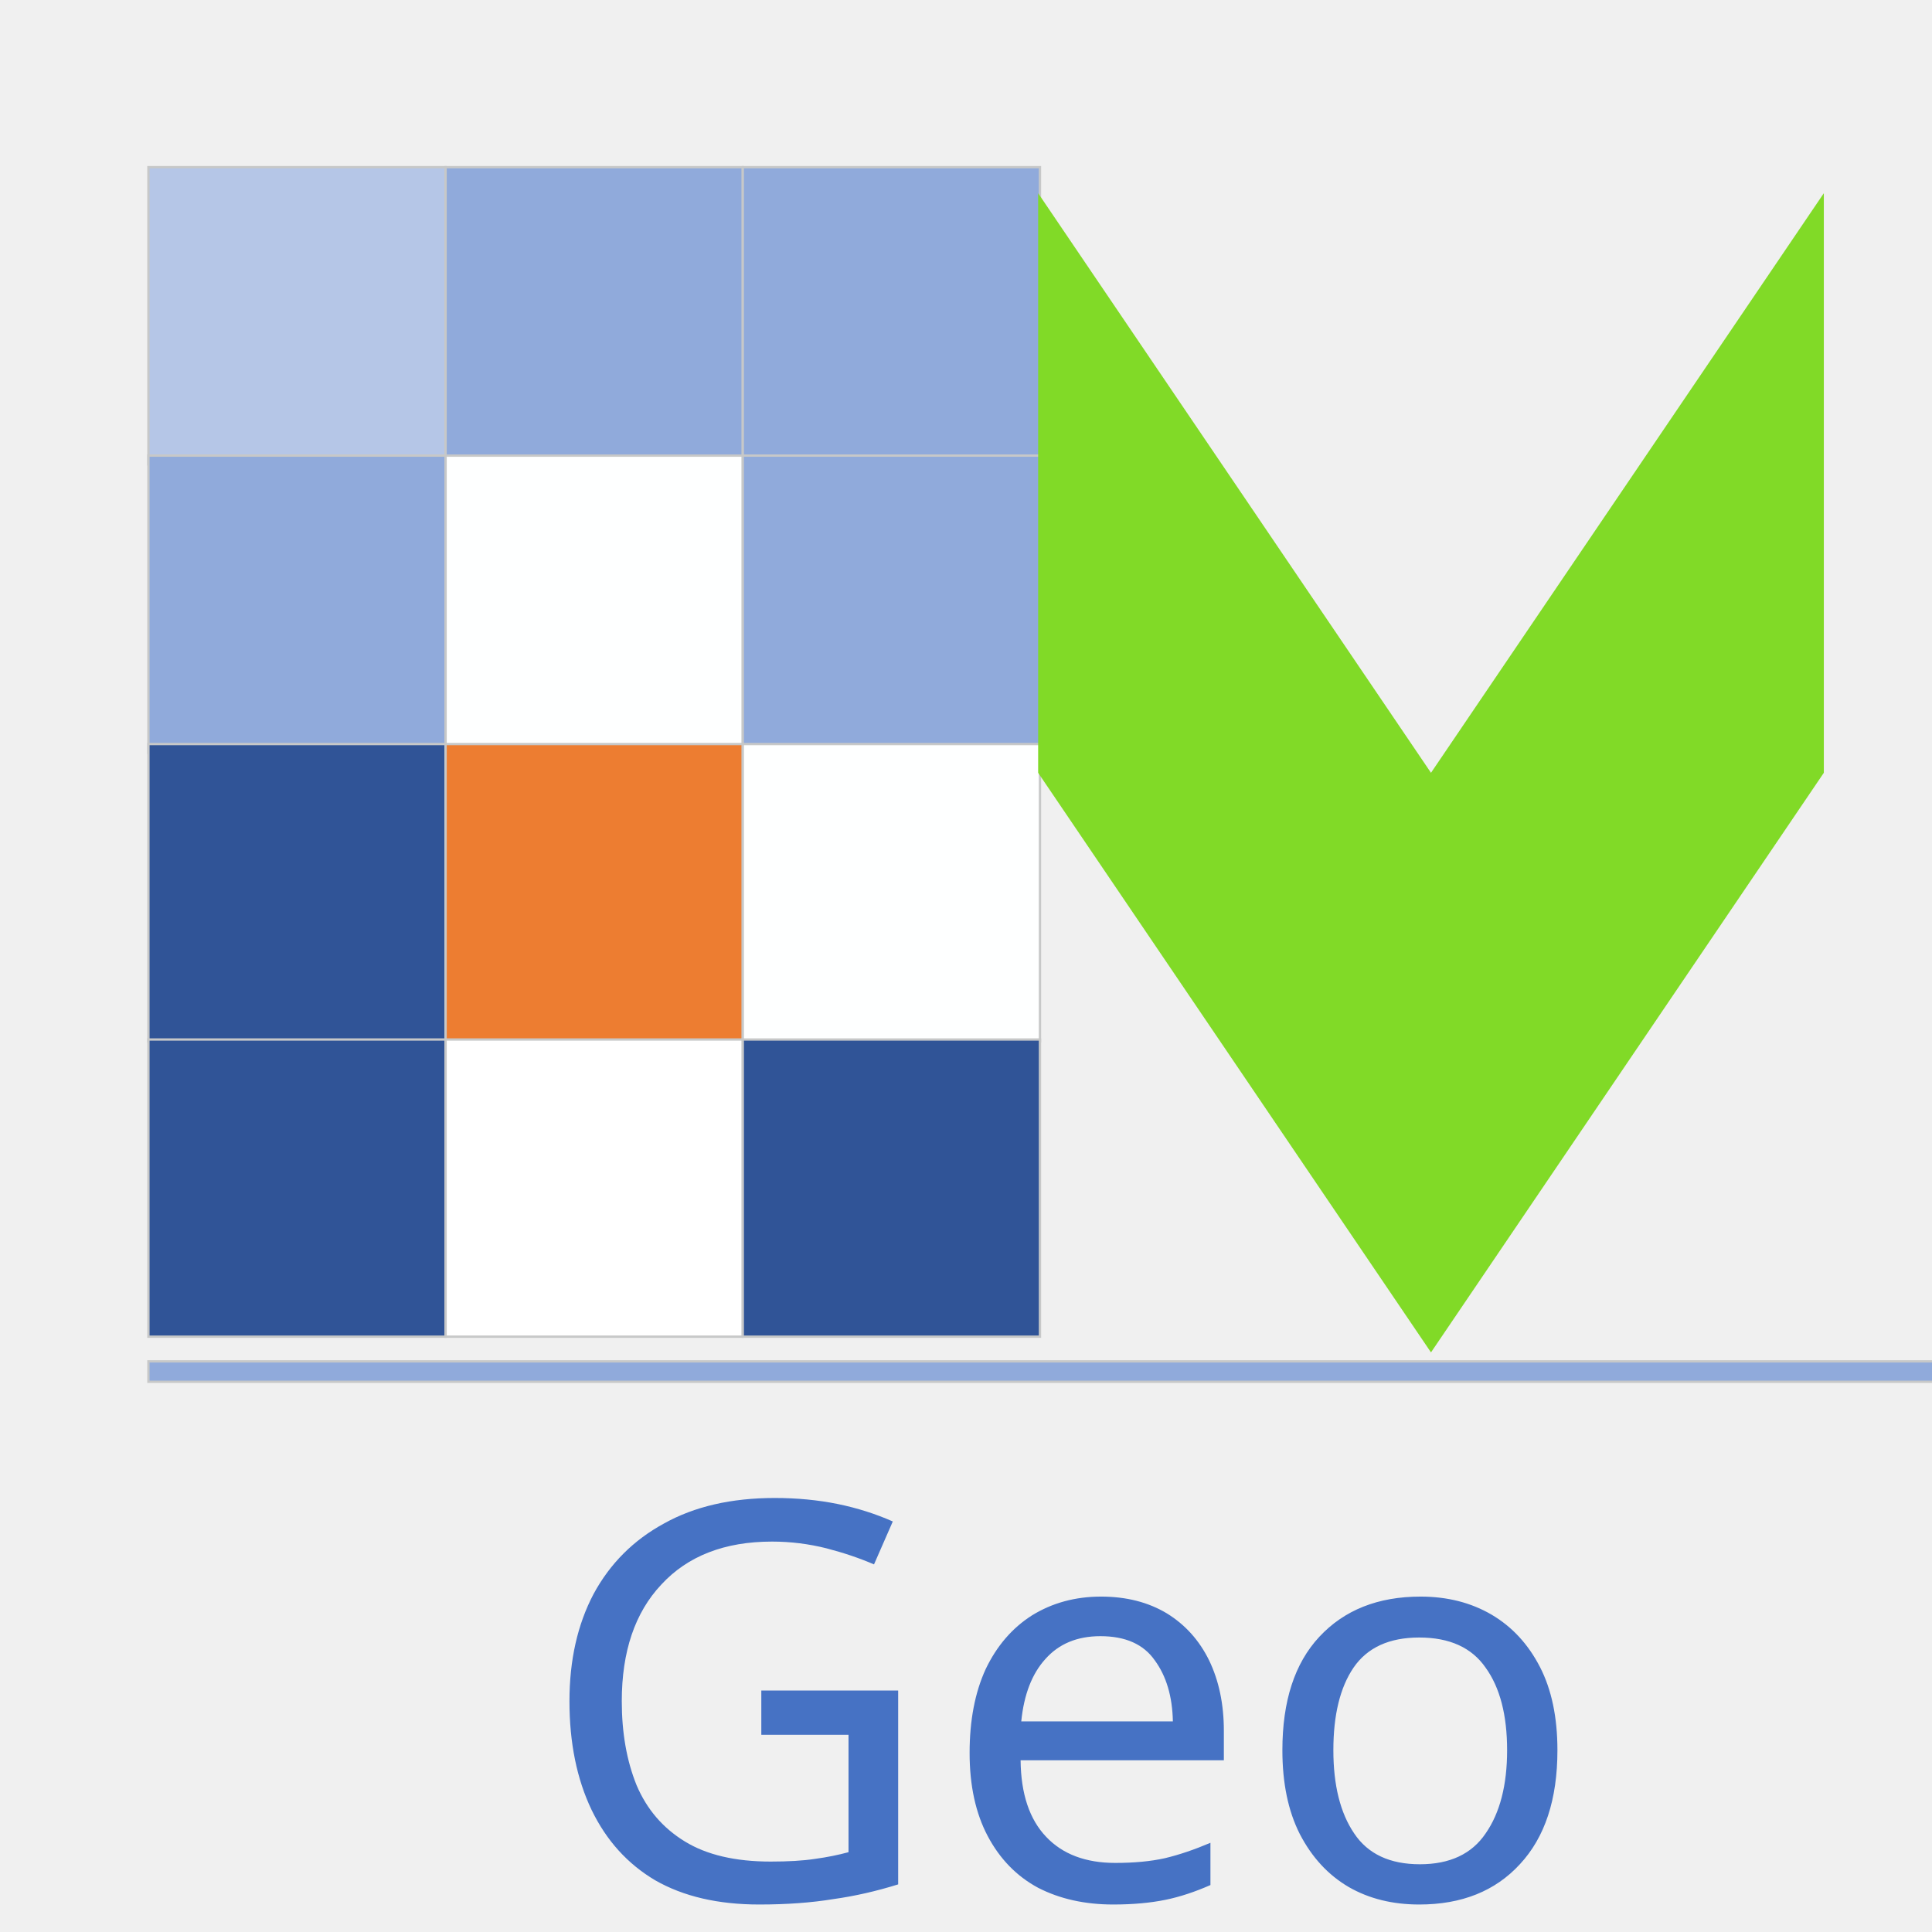
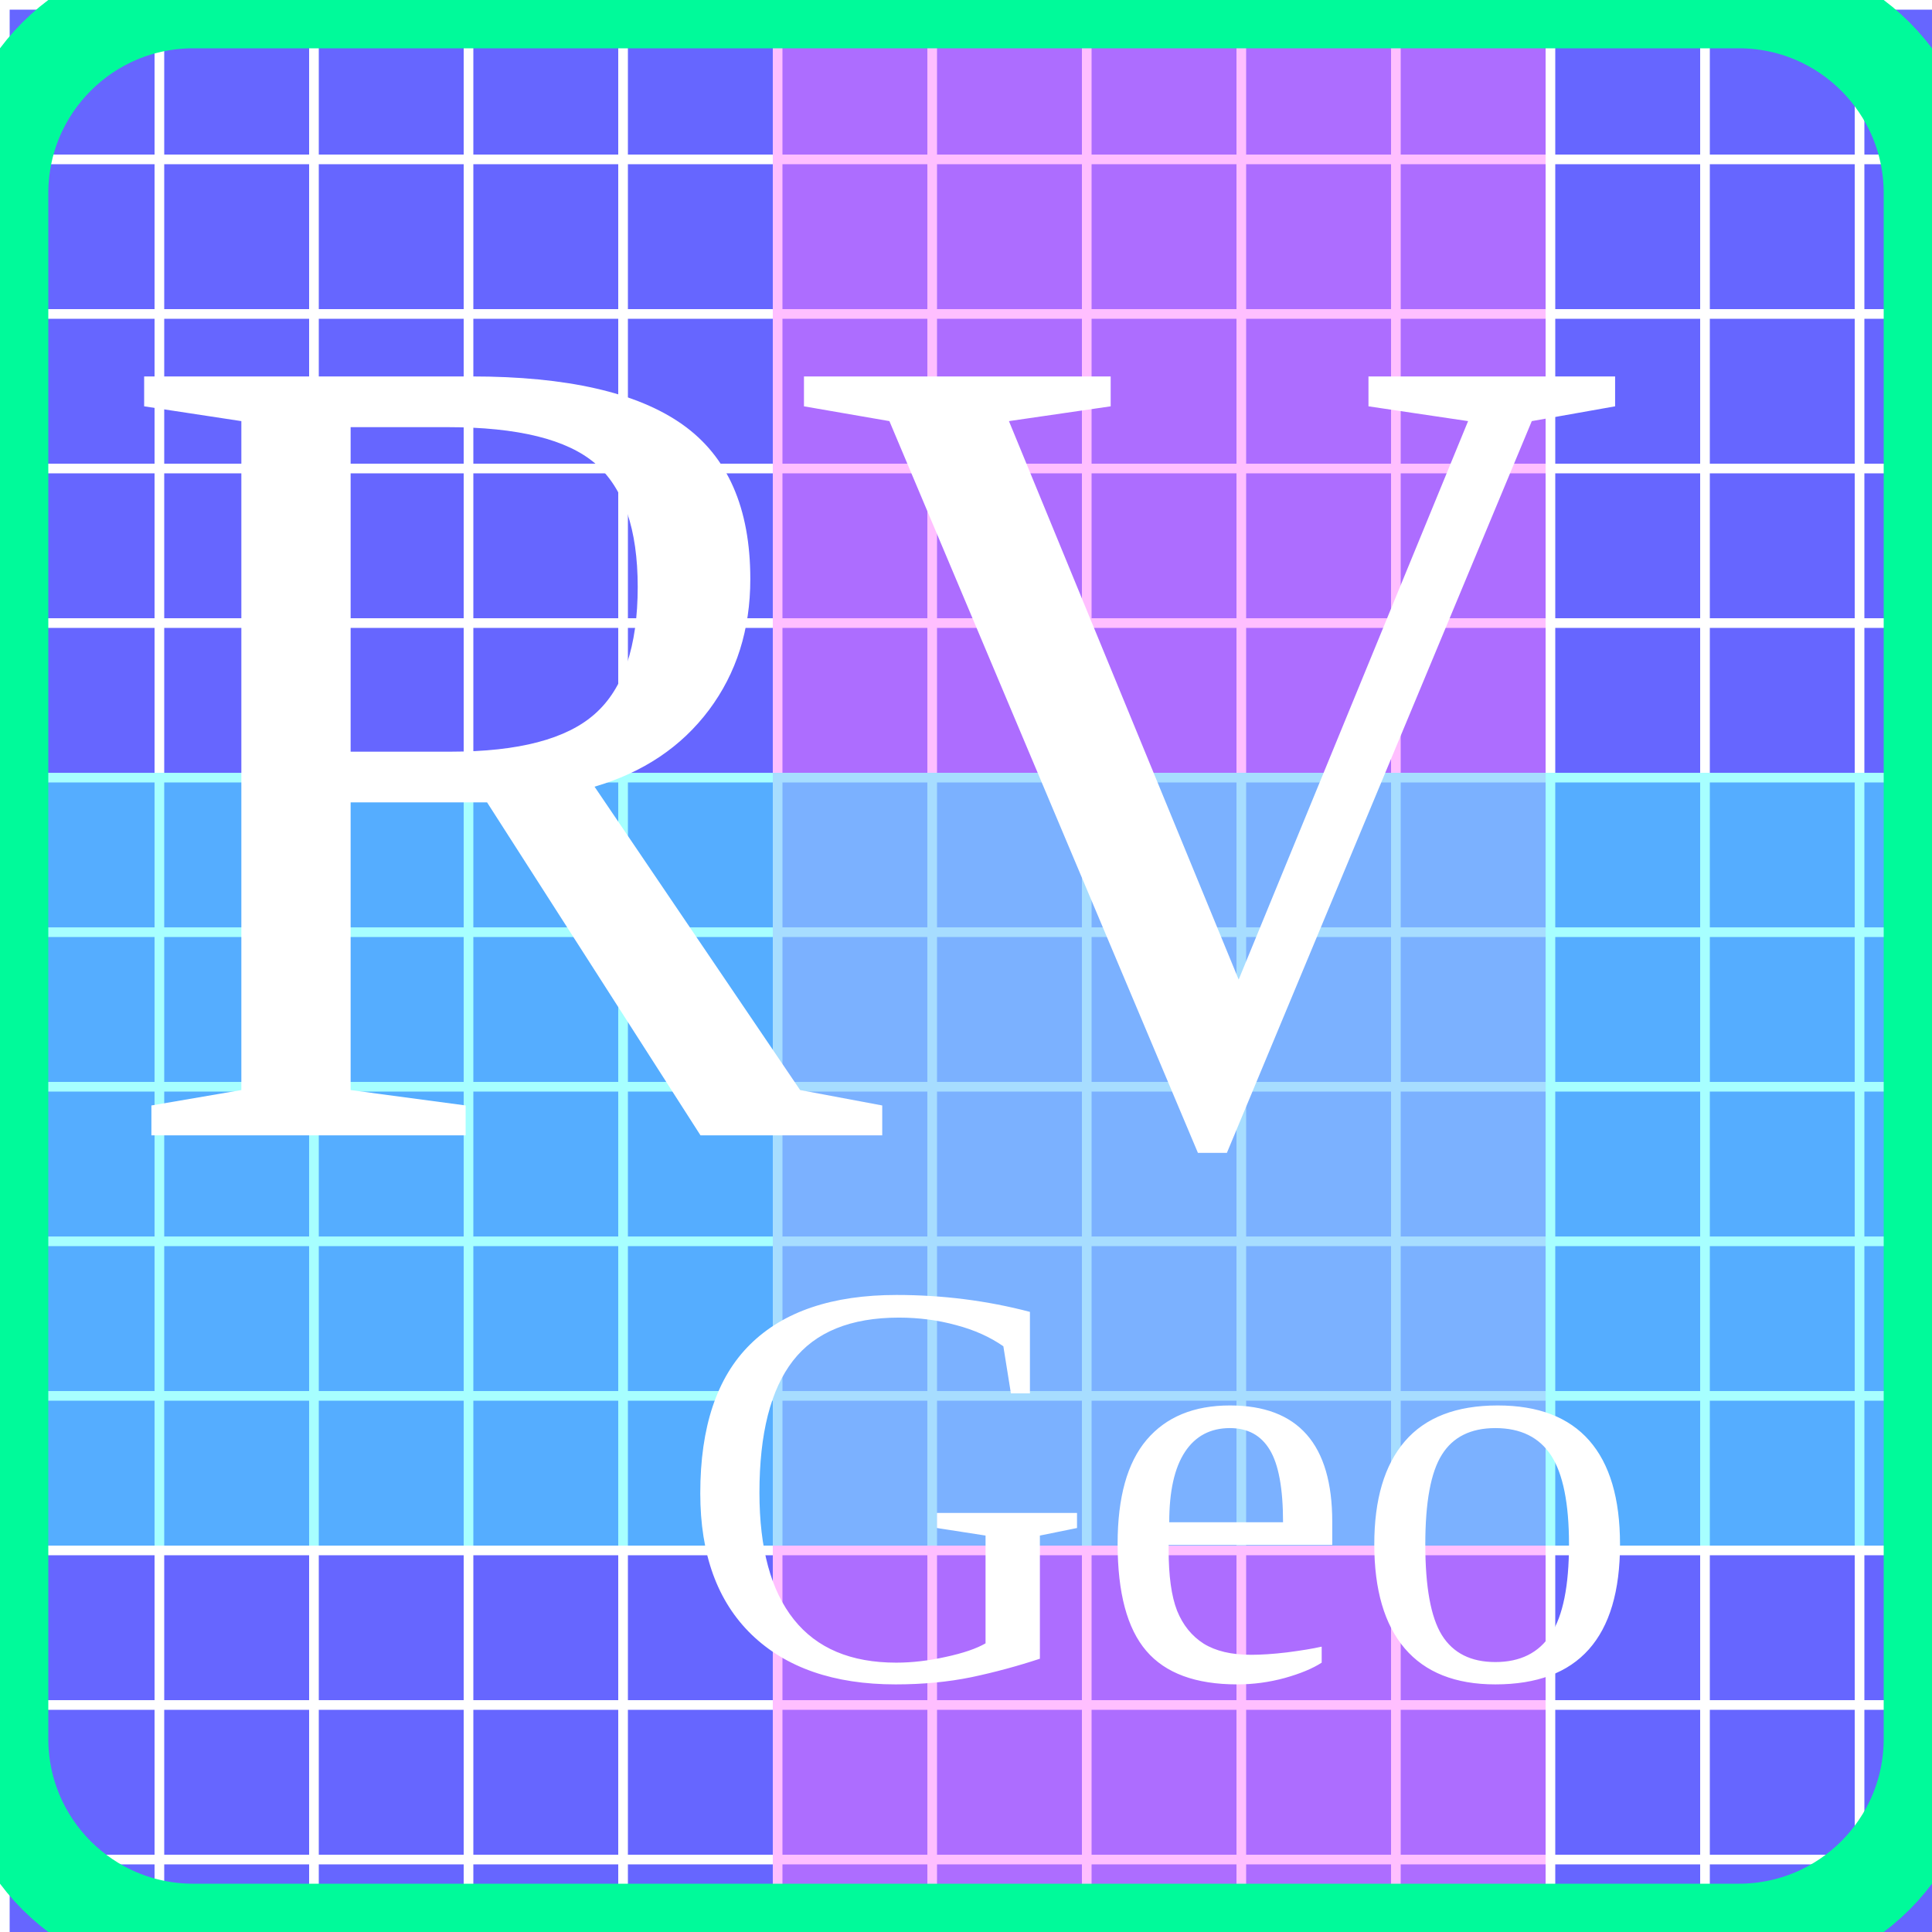
- <svg xmlns="http://www.w3.org/2000/svg" width="0.625in" height="0.625in" viewBox="0 0 45 45" xml:space="preserve" color-interpolation-filters="sRGB" class="st11">
+ <svg xmlns="http://www.w3.org/2000/svg" width="100" height="100">
+   <defs>
+     <pattern id="smallGrid" width="8" height="8" patternUnits="userSpaceOnUse">
+       <path d="M 8 0 L 0 0 0 8" fill="none" stroke="white" stroke-width="1" />
+     </pattern>
+     <pattern id="grid" width="80" height="80" patternUnits="userSpaceOnUse">
+       <rect width="80" height="80" fill="url(#smallGrid)" />
+       <rect width="80" height="80" fill="#f7f7" transform="translate(40, 0)" />
+       <rect width="80" height="80" fill="#4ff7" transform="translate(0, 40)" />
+     </pattern>
+   </defs>
+   <rect width="100%" height="100%" fill="#66f" />
+   <rect width="100%" height="100%" fill="url(#grid)" />
+   <text x="45%" y="45%" dominant-baseline="middle" text-anchor="middle" font-size="60" fill="#fff">RV</text>
+   <text x="60%" y="80%" dominant-baseline="middle" text-anchor="middle" font-size="30" fill="#fff">Geo</text>
+   <rect x="0" y="0" width="100%" height="100%" fill="none" stroke="MediumSpringGreen" stroke-width="5" rx="10" />
  <style type="text/css">
- 	
- 		.st1 {fill:#b5c6e7;stroke:#c7c8c8;stroke-width:0.054}
- 		.st2 {fill:#90aadb;stroke:#c7c8c8;stroke-width:0.054}
- 		.st3 {fill:#feffff;stroke:#c7c8c8;stroke-width:0.054}
- 		.st4 {fill:#305497;stroke:#c7c8c8;stroke-width:0.054}
- 		.st5 {fill:#ed7d31;stroke:#c7c8c8;stroke-width:0.054}
- 		.st6 {fill:#ffffff;stroke:#c7c8c8;stroke-width:0.054}
- 		.st7 {fill:none;stroke:none;stroke-width:0.054}
- 		.st8 {fill:none;stroke:none;stroke-linecap:butt;stroke-width:0.75}
- 		.st9 {fill:#4672c4;font-family:Calibri;font-size:1.076em}
- 		.st10 {fill:#81da27;stroke:none;stroke-linecap:round;stroke-linejoin:round;stroke-width:0.24}
- 		.st11 {fill:none;fill-rule:evenodd;font-size:12px;overflow:visible;stroke-linecap:square;stroke-miterlimit:3}
- 	
- 	</style>
-   <g>
-     <g id="group1-1" transform="translate(2.89906,13.7096)">
-       <g id="group2-2" transform="translate(0.557759,-47.8938)">
-         <g id="shape3-3">
-           <rect x="0" y="38.078" width="6.922" height="6.922" class="st1" />
-         </g>
-       </g>
-       <g id="group4-5" transform="translate(7.4796,-47.8938)">
-         <g id="shape5-6">
-           <rect x="0" y="38.078" width="6.922" height="6.922" class="st2" />
-         </g>
-       </g>
-       <g id="group6-8" transform="translate(14.4018,-47.8938)">
-         <g id="shape7-9">
-           <rect x="0" y="38.078" width="6.922" height="6.922" class="st2" />
-         </g>
-       </g>
-       <g id="group8-11" transform="translate(0.557759,-41.1754)">
-         <g id="shape9-12">
-           <rect x="0" y="38.078" width="6.922" height="6.922" class="st2" />
-         </g>
-       </g>
-       <g id="group10-14" transform="translate(7.4796,-41.1754)">
-         <g id="shape11-15">
-           <rect x="0" y="38.078" width="6.922" height="6.922" class="st3" />
-         </g>
-       </g>
-       <g id="group12-17" transform="translate(14.4018,-41.1754)">
-         <g id="shape13-18">
-           <rect x="0" y="38.078" width="6.922" height="6.922" class="st2" />
-         </g>
-       </g>
-       <g id="group14-20" transform="translate(0.557759,-34.4571)">
-         <g id="shape15-21">
-           <rect x="0" y="38.078" width="6.922" height="6.922" class="st4" />
-         </g>
-       </g>
-       <g id="group16-23" transform="translate(7.4796,-34.4571)">
-         <g id="shape17-24">
-           <rect x="0" y="38.078" width="6.922" height="6.922" class="st5" />
-         </g>
-       </g>
-       <g id="group18-26" transform="translate(14.4018,-34.4571)">
-         <g id="shape19-27">
-           <rect x="0" y="38.078" width="6.922" height="6.922" class="st3" />
-         </g>
-       </g>
-       <g id="group20-29" transform="translate(0.557759,-27.5758)">
-         <g id="shape21-30">
-           <rect x="0" y="38.078" width="6.922" height="6.922" class="st4" />
-         </g>
-       </g>
-       <g id="group22-32" transform="translate(7.4796,-27.5758)">
-         <g id="shape23-33">
-           <rect x="0" y="38.078" width="6.922" height="6.922" class="st6" />
-         </g>
-       </g>
-       <g id="group24-35" transform="translate(14.4018,-27.5758)">
-         <g id="shape25-36">
-           <rect x="0" y="38.078" width="6.922" height="6.922" class="st4" />
-         </g>
-       </g>
-       <g id="group28-38">
-         <g id="shape29-39">
-           <rect x="0" y="31.323" width="40.839" height="13.677" class="st7" />
-         </g>
-         <g id="shape30-41" transform="translate(9.58343,-10.4984)">
-           <rect x="0" y="29.293" width="39.267" height="15.707" class="st8" />
-           <text x="-0" y="41.02" class="st9">Geo</text>
-         </g>
-       </g>
-       <g id="group31-44" transform="translate(0.557759,-26.5255)">
-         <g id="shape32-45">
-           <rect x="0" y="44.525" width="41.751" height="0.475" class="st2" />
-         </g>
-       </g>
-     </g>
-     <g id="shape45-47" transform="translate(69.1805,4.5) rotate(90)">
-       <path d="M0 45 L13.5 45 L27 35.85 L13.5 26.7 L0 26.7 L13.5 35.85 L0 45 Z" class="st10" />
-     </g>
-   </g>
+         svg {
+             border-radius: 12px;
+         }
+     </style>
</svg>
